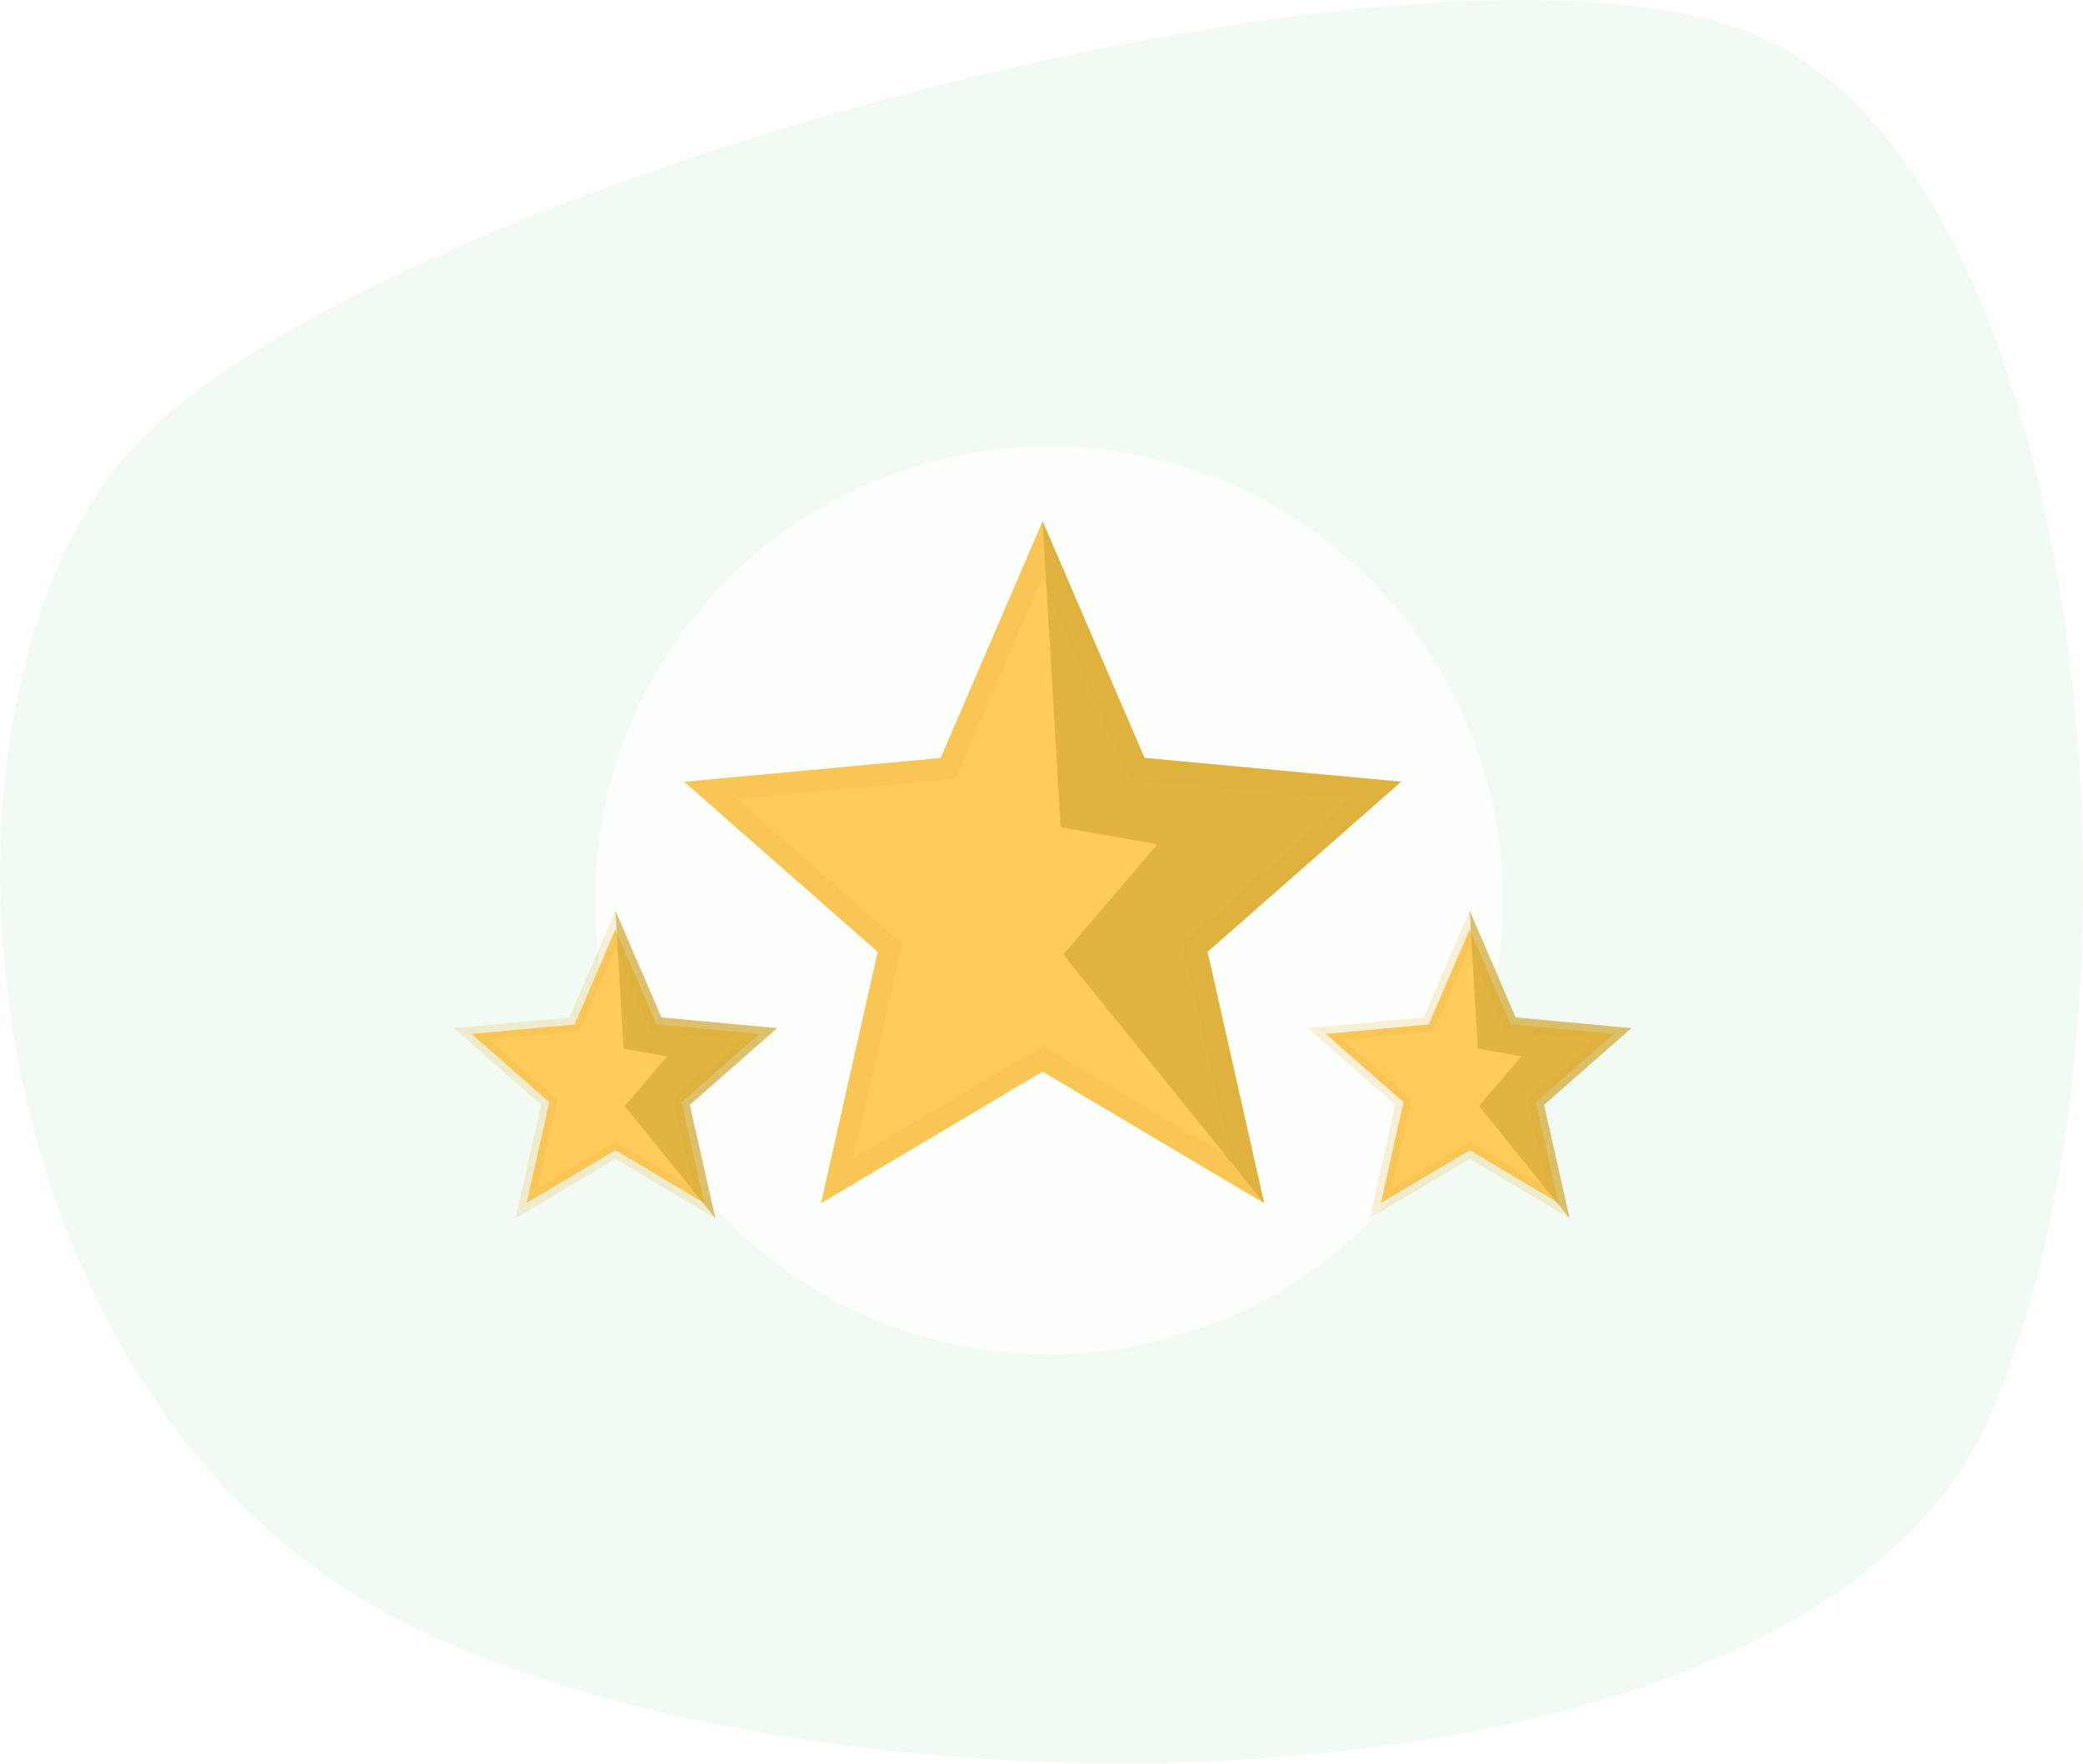
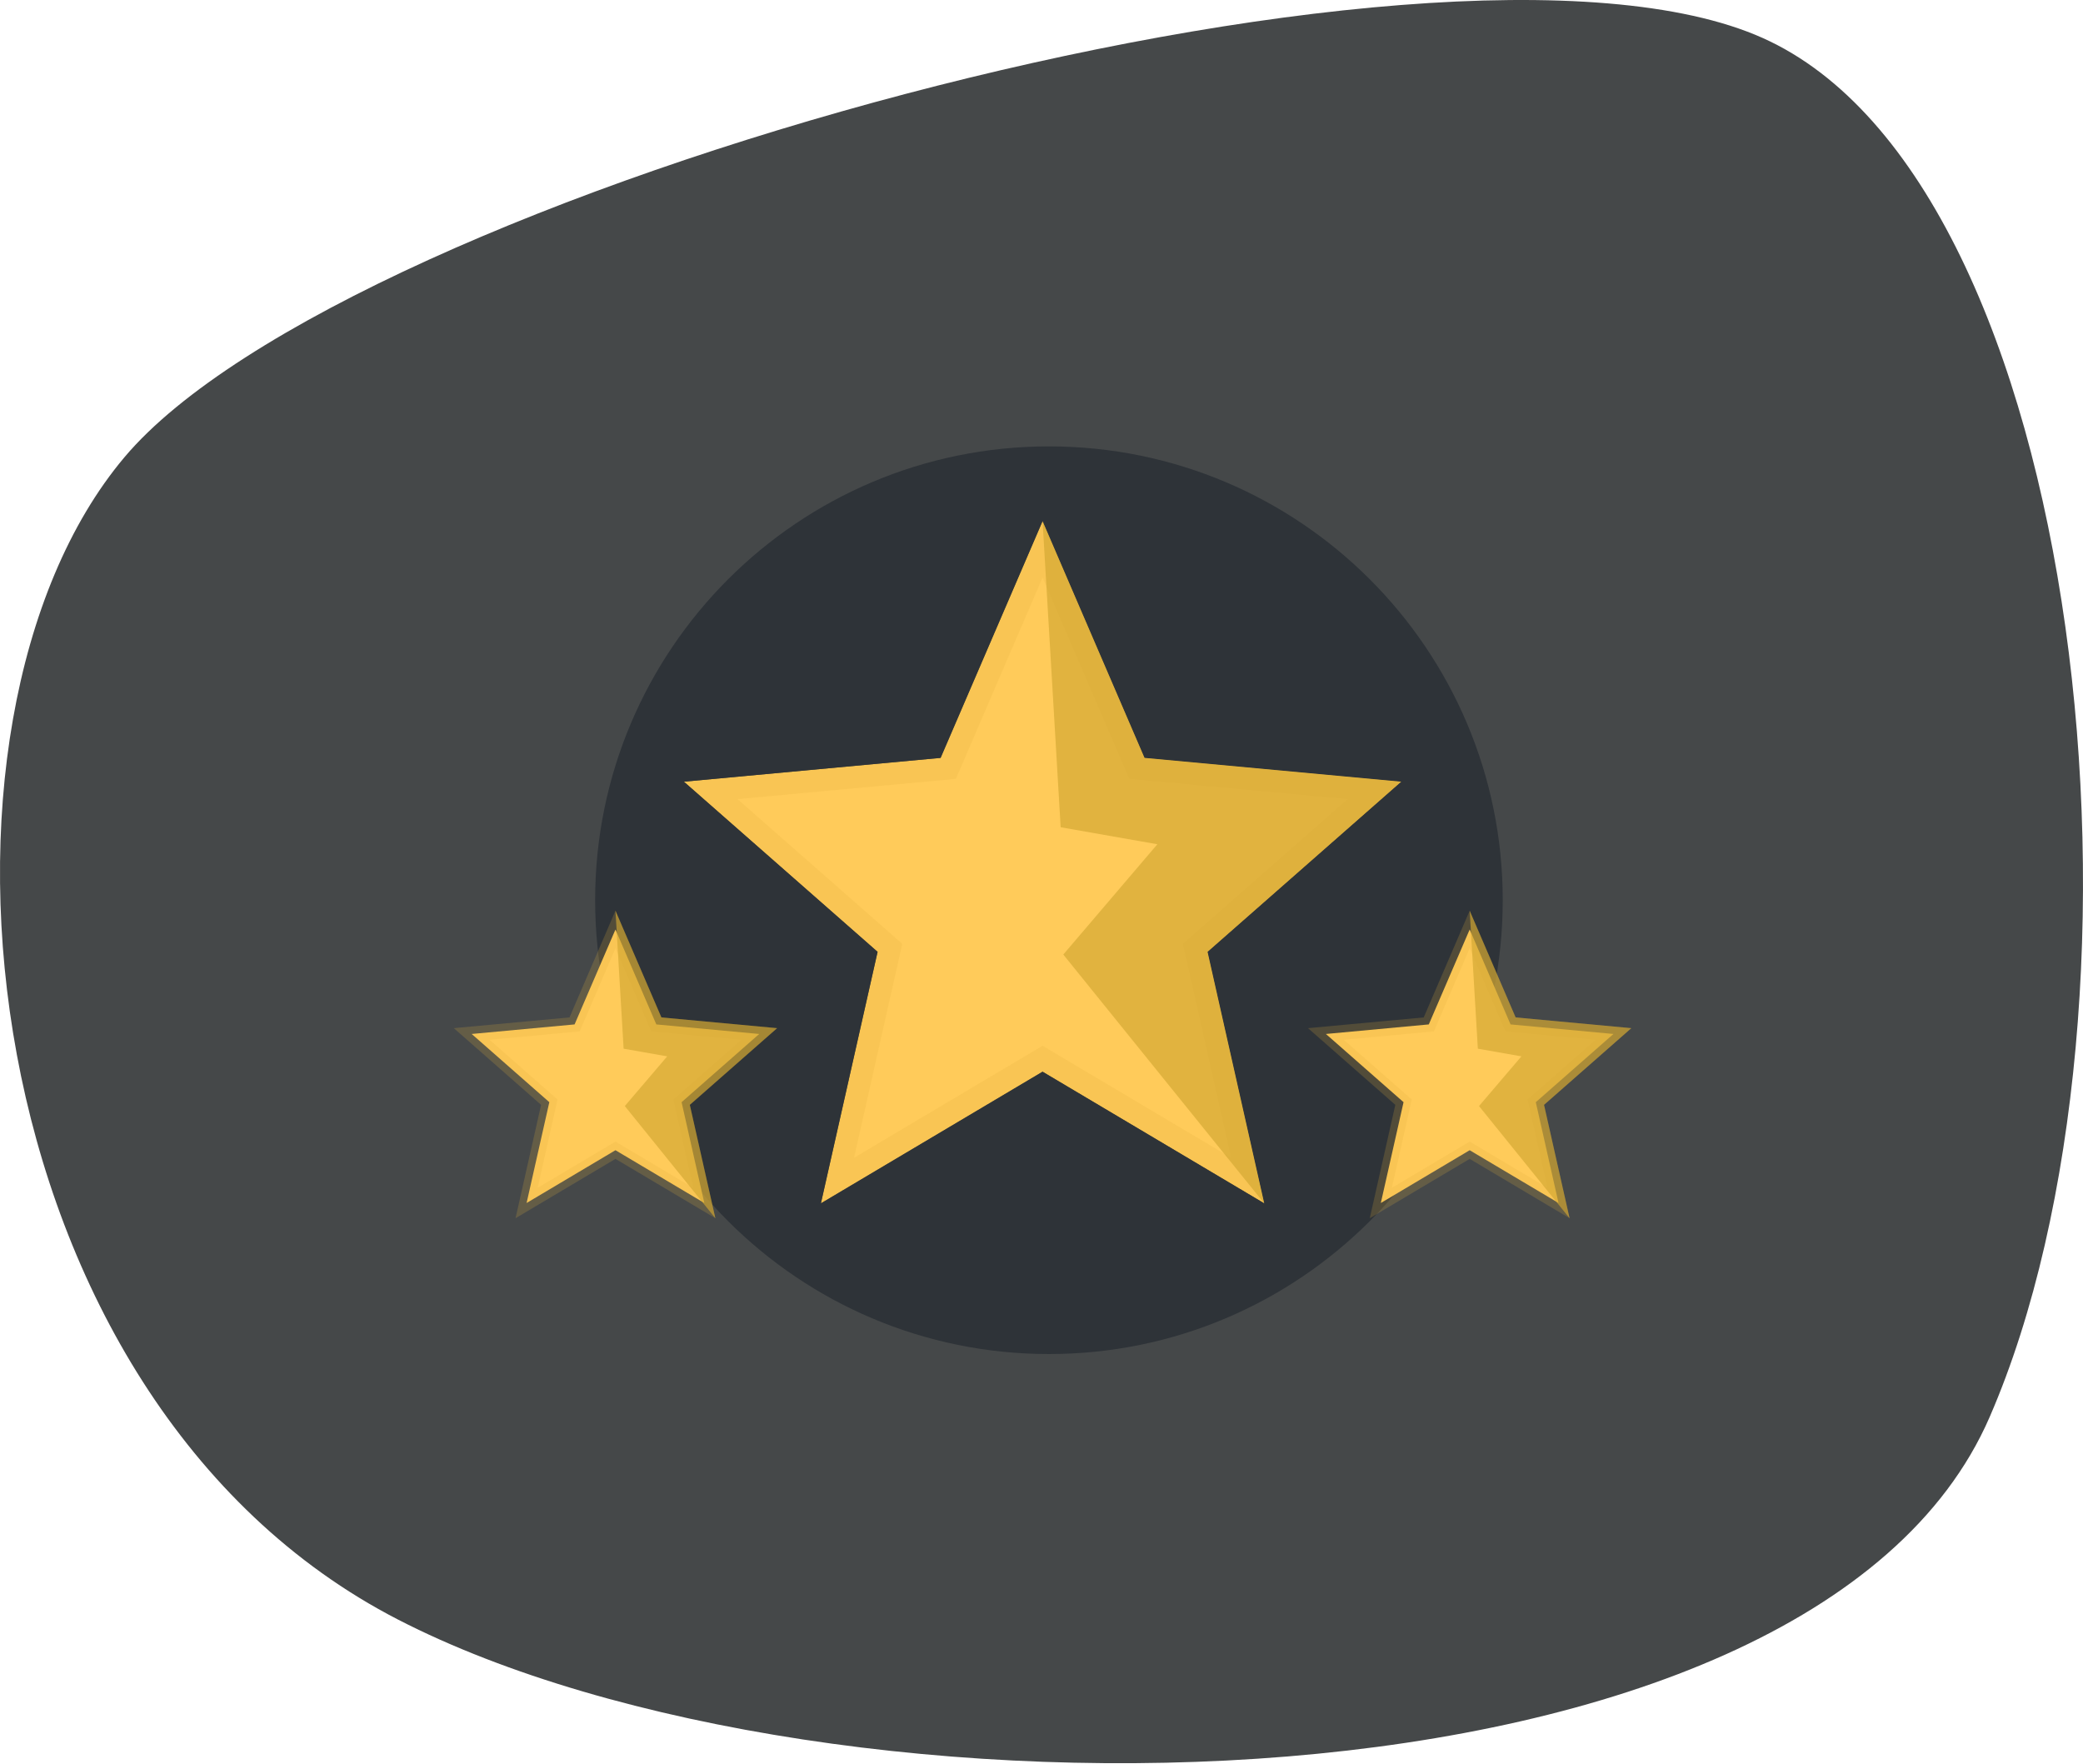
<svg xmlns="http://www.w3.org/2000/svg" xmlns:xlink="http://www.w3.org/1999/xlink" width="280px" height="237px" viewBox="0 0 280 237" version="1.1">
  <defs>
    <polygon id="path-1" points="79.144 74.051 49.349 91.744 56.968 57.939 30.934 35.07 65.438 31.869 79.144 0.044 92.85 31.869 127.352 35.07 101.32 57.939 108.939 91.744" />
  </defs>
  <g id="Page-2" stroke="none" stroke-width="1" fill="none" fill-rule="evenodd">
    <g id="home-copy-13" transform="translate(-271, -1510)">
      <g id="Group-3" transform="translate(-462, -382)">
        <g id="Group-9" transform="translate(733, 1602)">
          <g id="Group-18" transform="translate(0, 53)">
            <g id="Group-8" transform="translate(0, 237)">
              <g id="stars">
-                 <path d="M53.527,217.704 C-4.197,188.001 -13.179,96.973 16.723,61.464 C46.626,25.955 193.217,-14.422 236.921,5.095 C280.625,24.612 291.598,134.85 267.446,190.48 C243.294,246.111 111.25,247.407 53.527,217.704 Z" id="Path-2" fill="#F0FAF1" opacity="0.85" />
-                 <circle id="Oval" fill="#FCFFFC" cx="141" cy="121" r="61" />
+                 <path d="M53.527,217.704 C-4.197,188.001 -13.179,96.973 16.723,61.464 C46.626,25.955 193.217,-14.422 236.921,5.095 C280.625,24.612 291.598,134.85 267.446,190.48 C243.294,246.111 111.25,247.407 53.527,217.704 Z" id="Path-2" fill="#252829" opacity="0.85" />
+                 <circle id="Oval" fill="#2e3338" cx="141" cy="121" r="61" />
                <g id="star" transform="translate(61, 70)" fill-rule="nonzero">
                  <path d="M148.5,91.698 L145.445,78.147 L155.882,68.979 L142.051,67.695 L136.556,54.936 L131.061,67.695 L117.229,68.979 L127.667,78.147 L124.612,91.698 L136.556,84.605 L148.5,91.698 Z" id="Path" stroke-opacity="0.2" stroke="#E1B240" stroke-width="2" fill="#FFCB5A" />
                  <polygon id="Path" fill-opacity="0.65" fill="#D1A632" points="158.286 68.198 142.734 66.754 136.556 52.408 137.653 70.957 143.511 71.988 137.811 78.669 149.986 93.744 146.552 78.506" />
                  <path d="M33.675,91.698 L30.621,78.147 L41.057,68.979 L27.225,67.695 L21.731,54.937 L16.237,67.695 L2.404,68.979 L12.841,78.147 L9.786,91.698 L21.731,84.605 L33.675,91.698 Z" id="Path" stroke-opacity="0.2" stroke="#E1B240" stroke-width="2" fill="#FFCB5A" />
                  <polygon id="Path" fill-opacity="0.65" fill="#D1A632" points="43.462 68.198 27.908 66.754 21.731 52.408 22.827 70.957 28.686 71.988 22.987 78.669 35.161 93.744 31.727 78.506" />
                  <g id="Path">
                    <use fill="#FFCB5A" xlink:href="#path-1" />
-                     <path stroke="#FCFFFC" stroke-width="2" d="M79.144,75.214 L47.863,93.789 L55.862,58.298 L28.529,34.288 L64.754,30.928 L79.144,-2.484 L93.533,30.928 L129.757,34.288 L102.426,58.298 L110.425,93.789 L79.144,75.214 Z" />
+                     <path stroke="#2e3338" stroke-width="2" d="M79.144,75.214 L47.863,93.789 L55.862,58.298 L28.529,34.288 L64.754,30.928 L79.144,-2.484 L93.533,30.928 L129.757,34.288 L102.426,58.298 L110.425,93.789 L79.144,75.214 Z" />
                    <path stroke-opacity="0.2" stroke="#E1B240" stroke-width="3" d="M106.71,88.676 L99.66,57.4 L123.745,36.242 L91.824,33.28 L79.144,3.836 L66.463,33.28 L34.541,36.242 L58.627,57.4 L51.578,88.676 L79.144,72.306 L106.71,88.676 Z" stroke-linejoin="square" />
                  </g>
                  <polygon id="Path" fill-opacity="0.65" fill="#D1A632" points="127.352 35.07 92.85 31.869 79.144 0.044 81.575 41.193 94.574 43.478 81.93 58.302 108.939 91.744 101.32 57.939" />
                </g>
              </g>
            </g>
          </g>
        </g>
      </g>
    </g>
  </g>
</svg>
